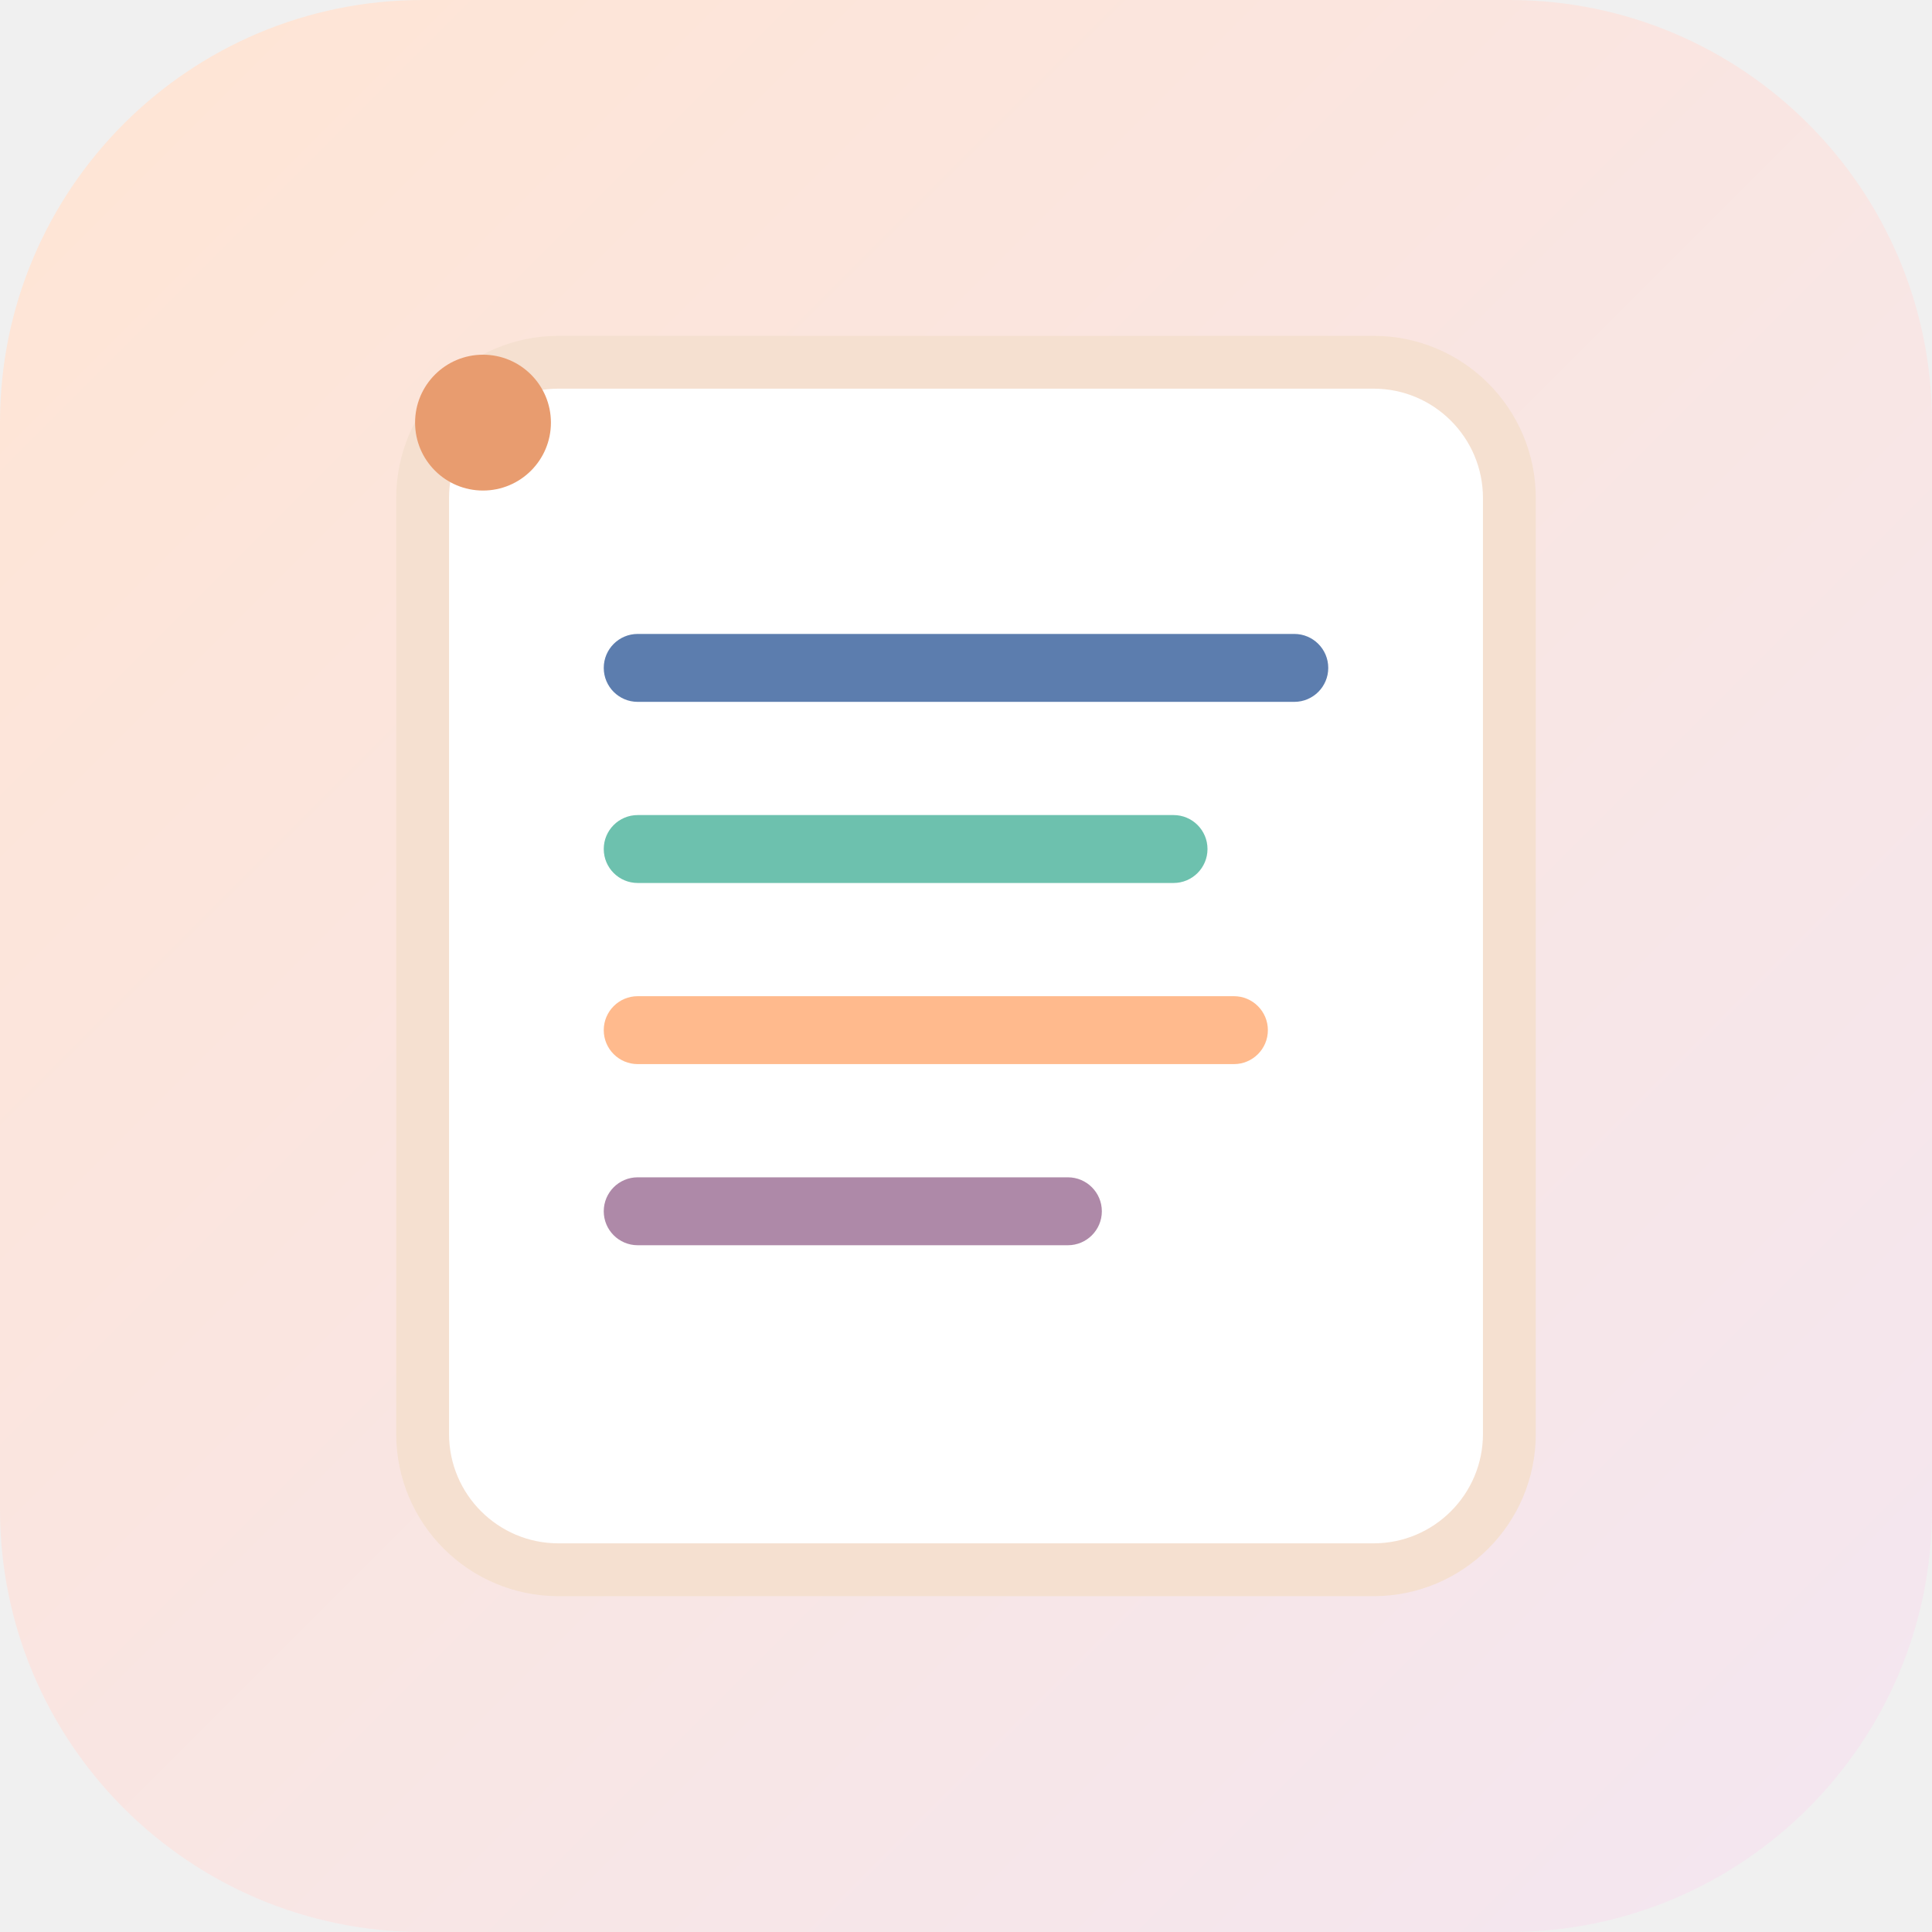
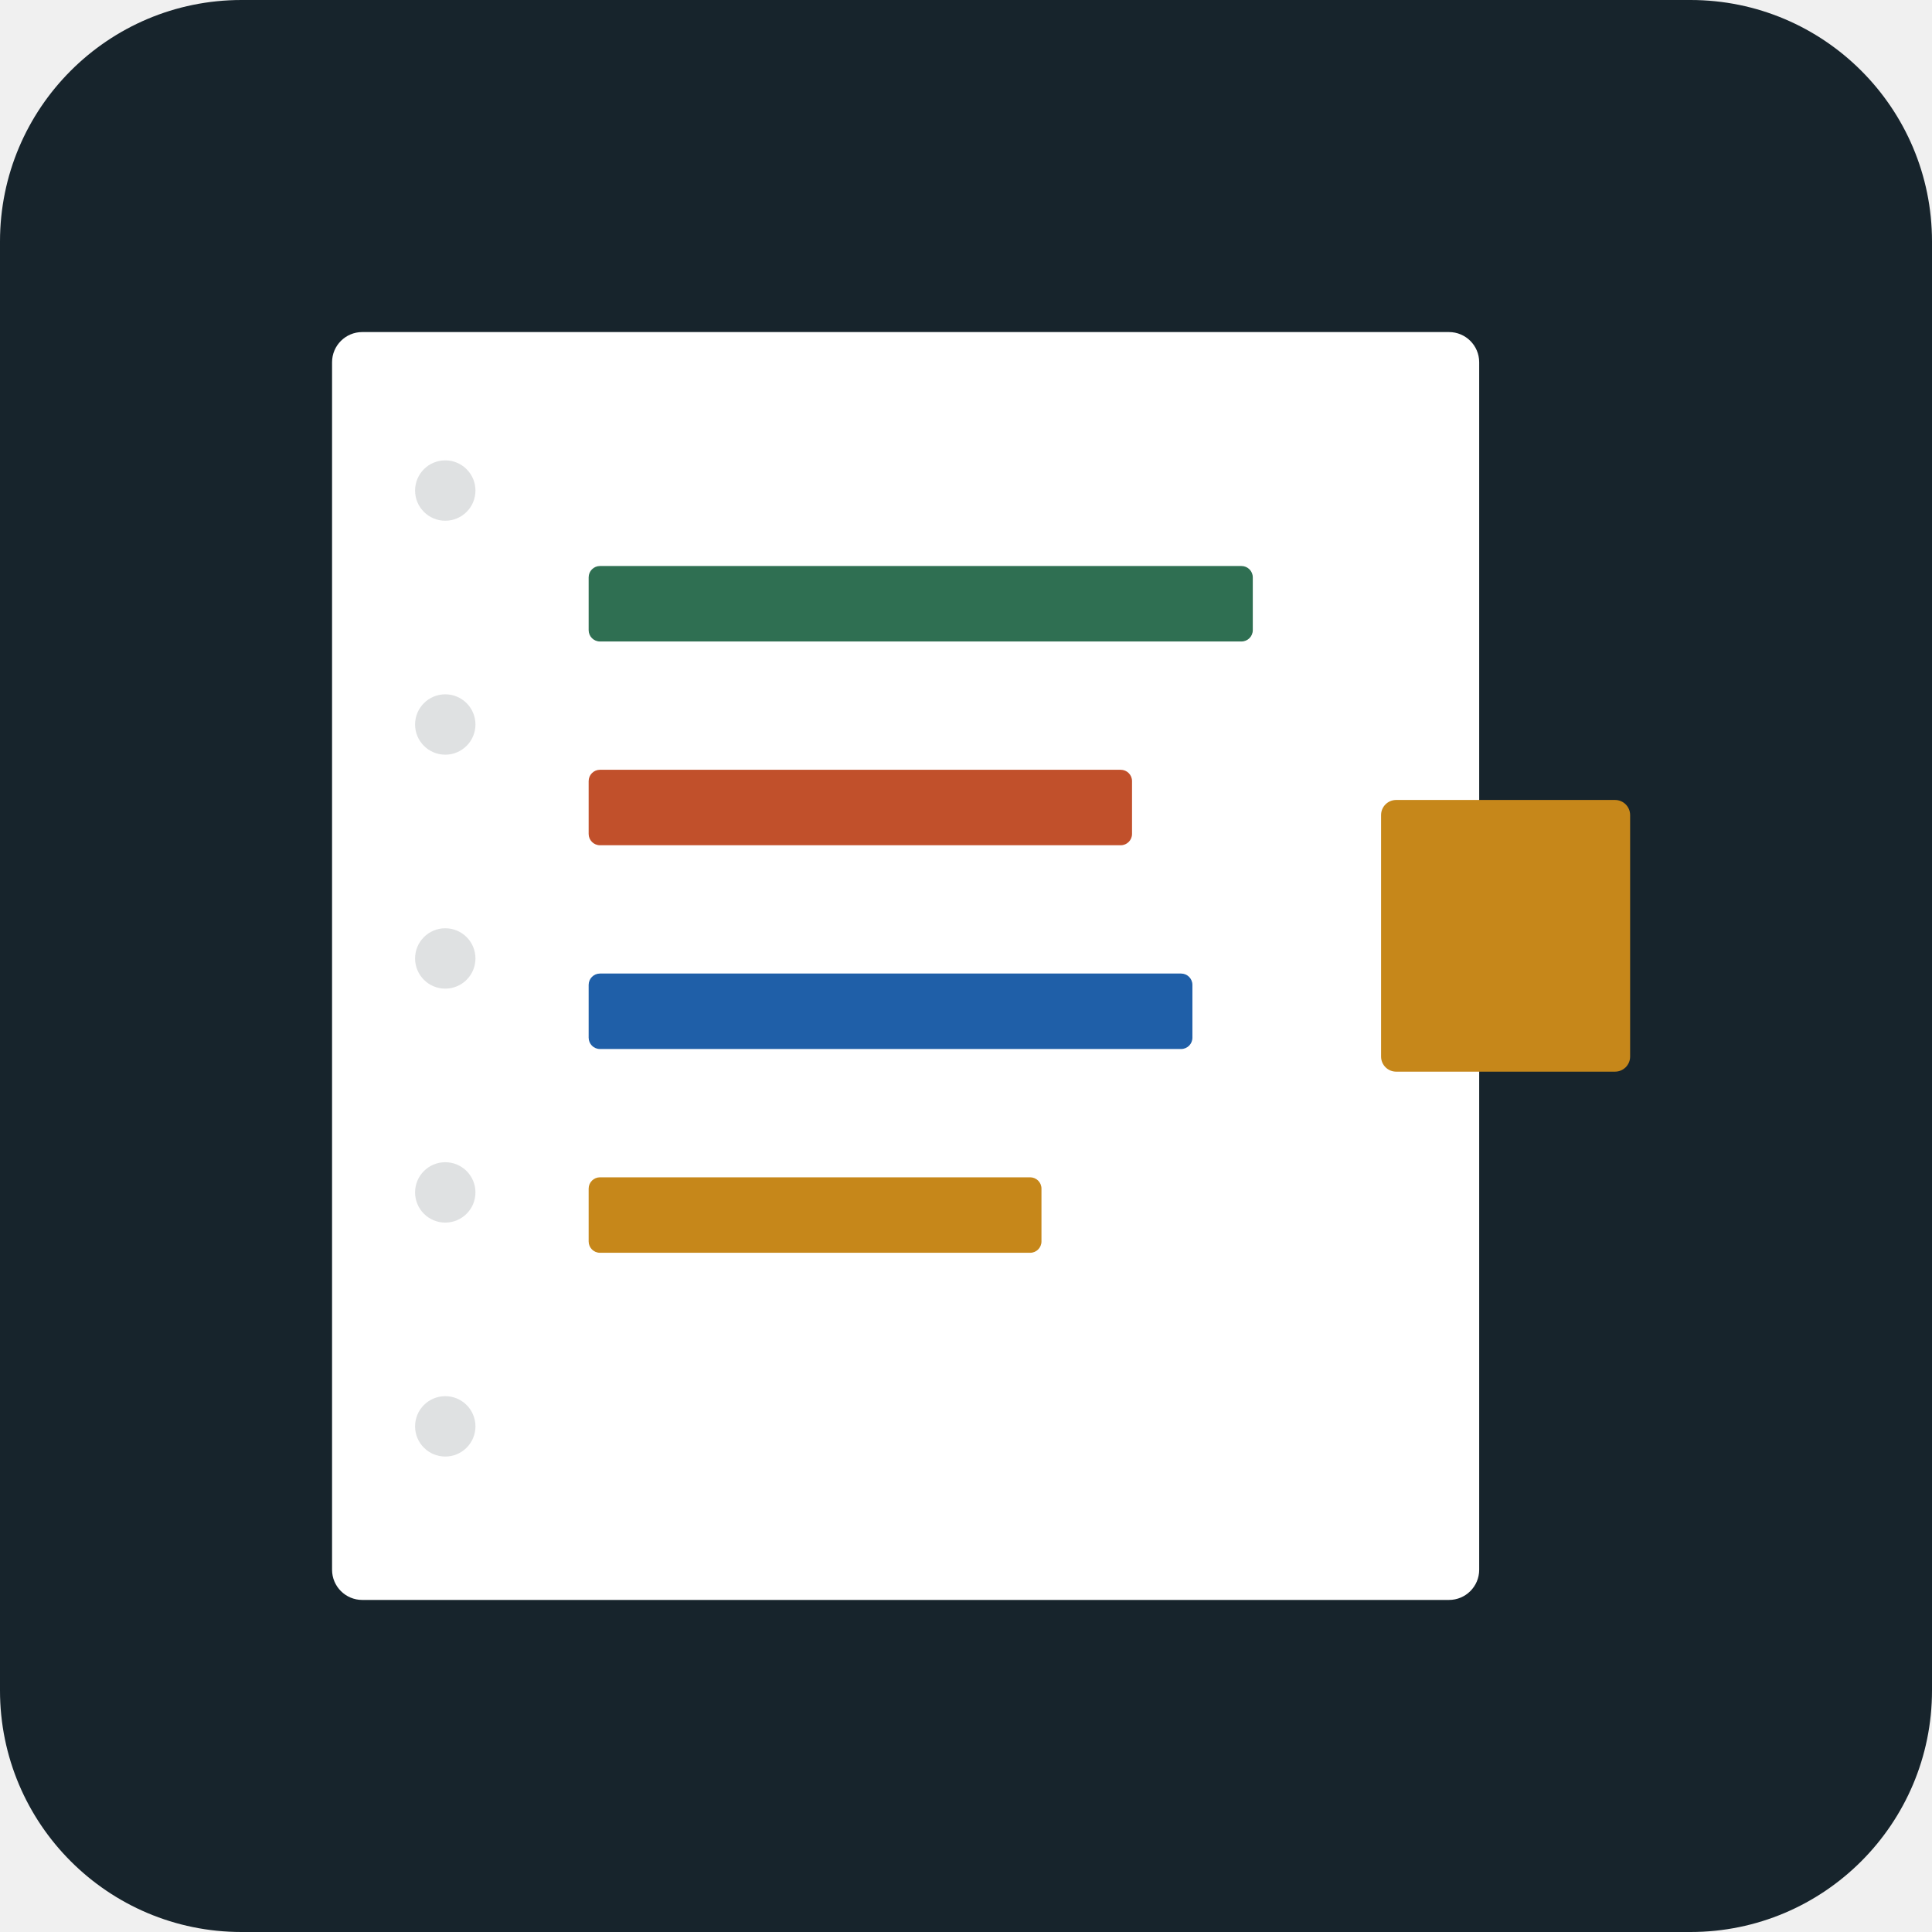
<svg xmlns="http://www.w3.org/2000/svg" viewBox="0 0 512 512" role="img" aria-label="Carnet">
-   <defs>
-     <linearGradient id="bg" x1="0" y1="0" x2="1" y2="1">
-       <stop offset="0" stop-color="#FFE5D4" />
-       <stop offset="1" stop-color="#F3E6F1" />
-     </linearGradient>
-   </defs>
-   <rect width="512" height="512" rx="112" fill="url(#bg)" />
-   <rect x="112" y="96" width="288" height="320" rx="36" fill="#FFFFFF" stroke="#F5E0D0" stroke-width="14" />
-   <rect x="160" y="168" width="192" height="18" rx="9" fill="#4A6FA5" opacity="0.9" />
-   <rect x="160" y="216" width="160" height="18" rx="9" fill="#5DBAA5" opacity="0.9" />
-   <rect x="160" y="264" width="176" height="18" rx="9" fill="#FFB381" opacity="0.9" />
-   <rect x="160" y="312" width="132" height="18" rx="9" fill="#A57C9E" opacity="0.9" />
-   <circle cx="128" cy="112" r="18" fill="#E89C6F" />
+   <rect width="512" height="512" rx="64" fill="#17242C" />
+   <rect x="88" y="88" width="304" height="336" rx="8" fill="#FFFFFF" />
+   <circle cx="118" cy="130" r="8" fill="#17242C" opacity="0.14" />
+   <circle cx="118" cy="192" r="8" fill="#17242C" opacity="0.14" />
+   <circle cx="118" cy="254" r="8" fill="#17242C" opacity="0.14" />
+   <circle cx="118" cy="316" r="8" fill="#17242C" opacity="0.14" />
+   <circle cx="118" cy="378" r="8" fill="#17242C" opacity="0.14" />
+   <rect x="156" y="150" width="176" height="20" rx="3" fill="#2F6F52" />
+   <rect x="156" y="204" width="144" height="20" rx="3" fill="#C1502B" />
+   <rect x="156" y="258" width="160" height="20" rx="3" fill="#1F5FA8" />
+   <rect x="156" y="312" width="120" height="20" rx="3" fill="#C6871A" />
+   <rect x="366" y="212" width="66" height="72" rx="4" fill="#C6871A" />
</svg>
